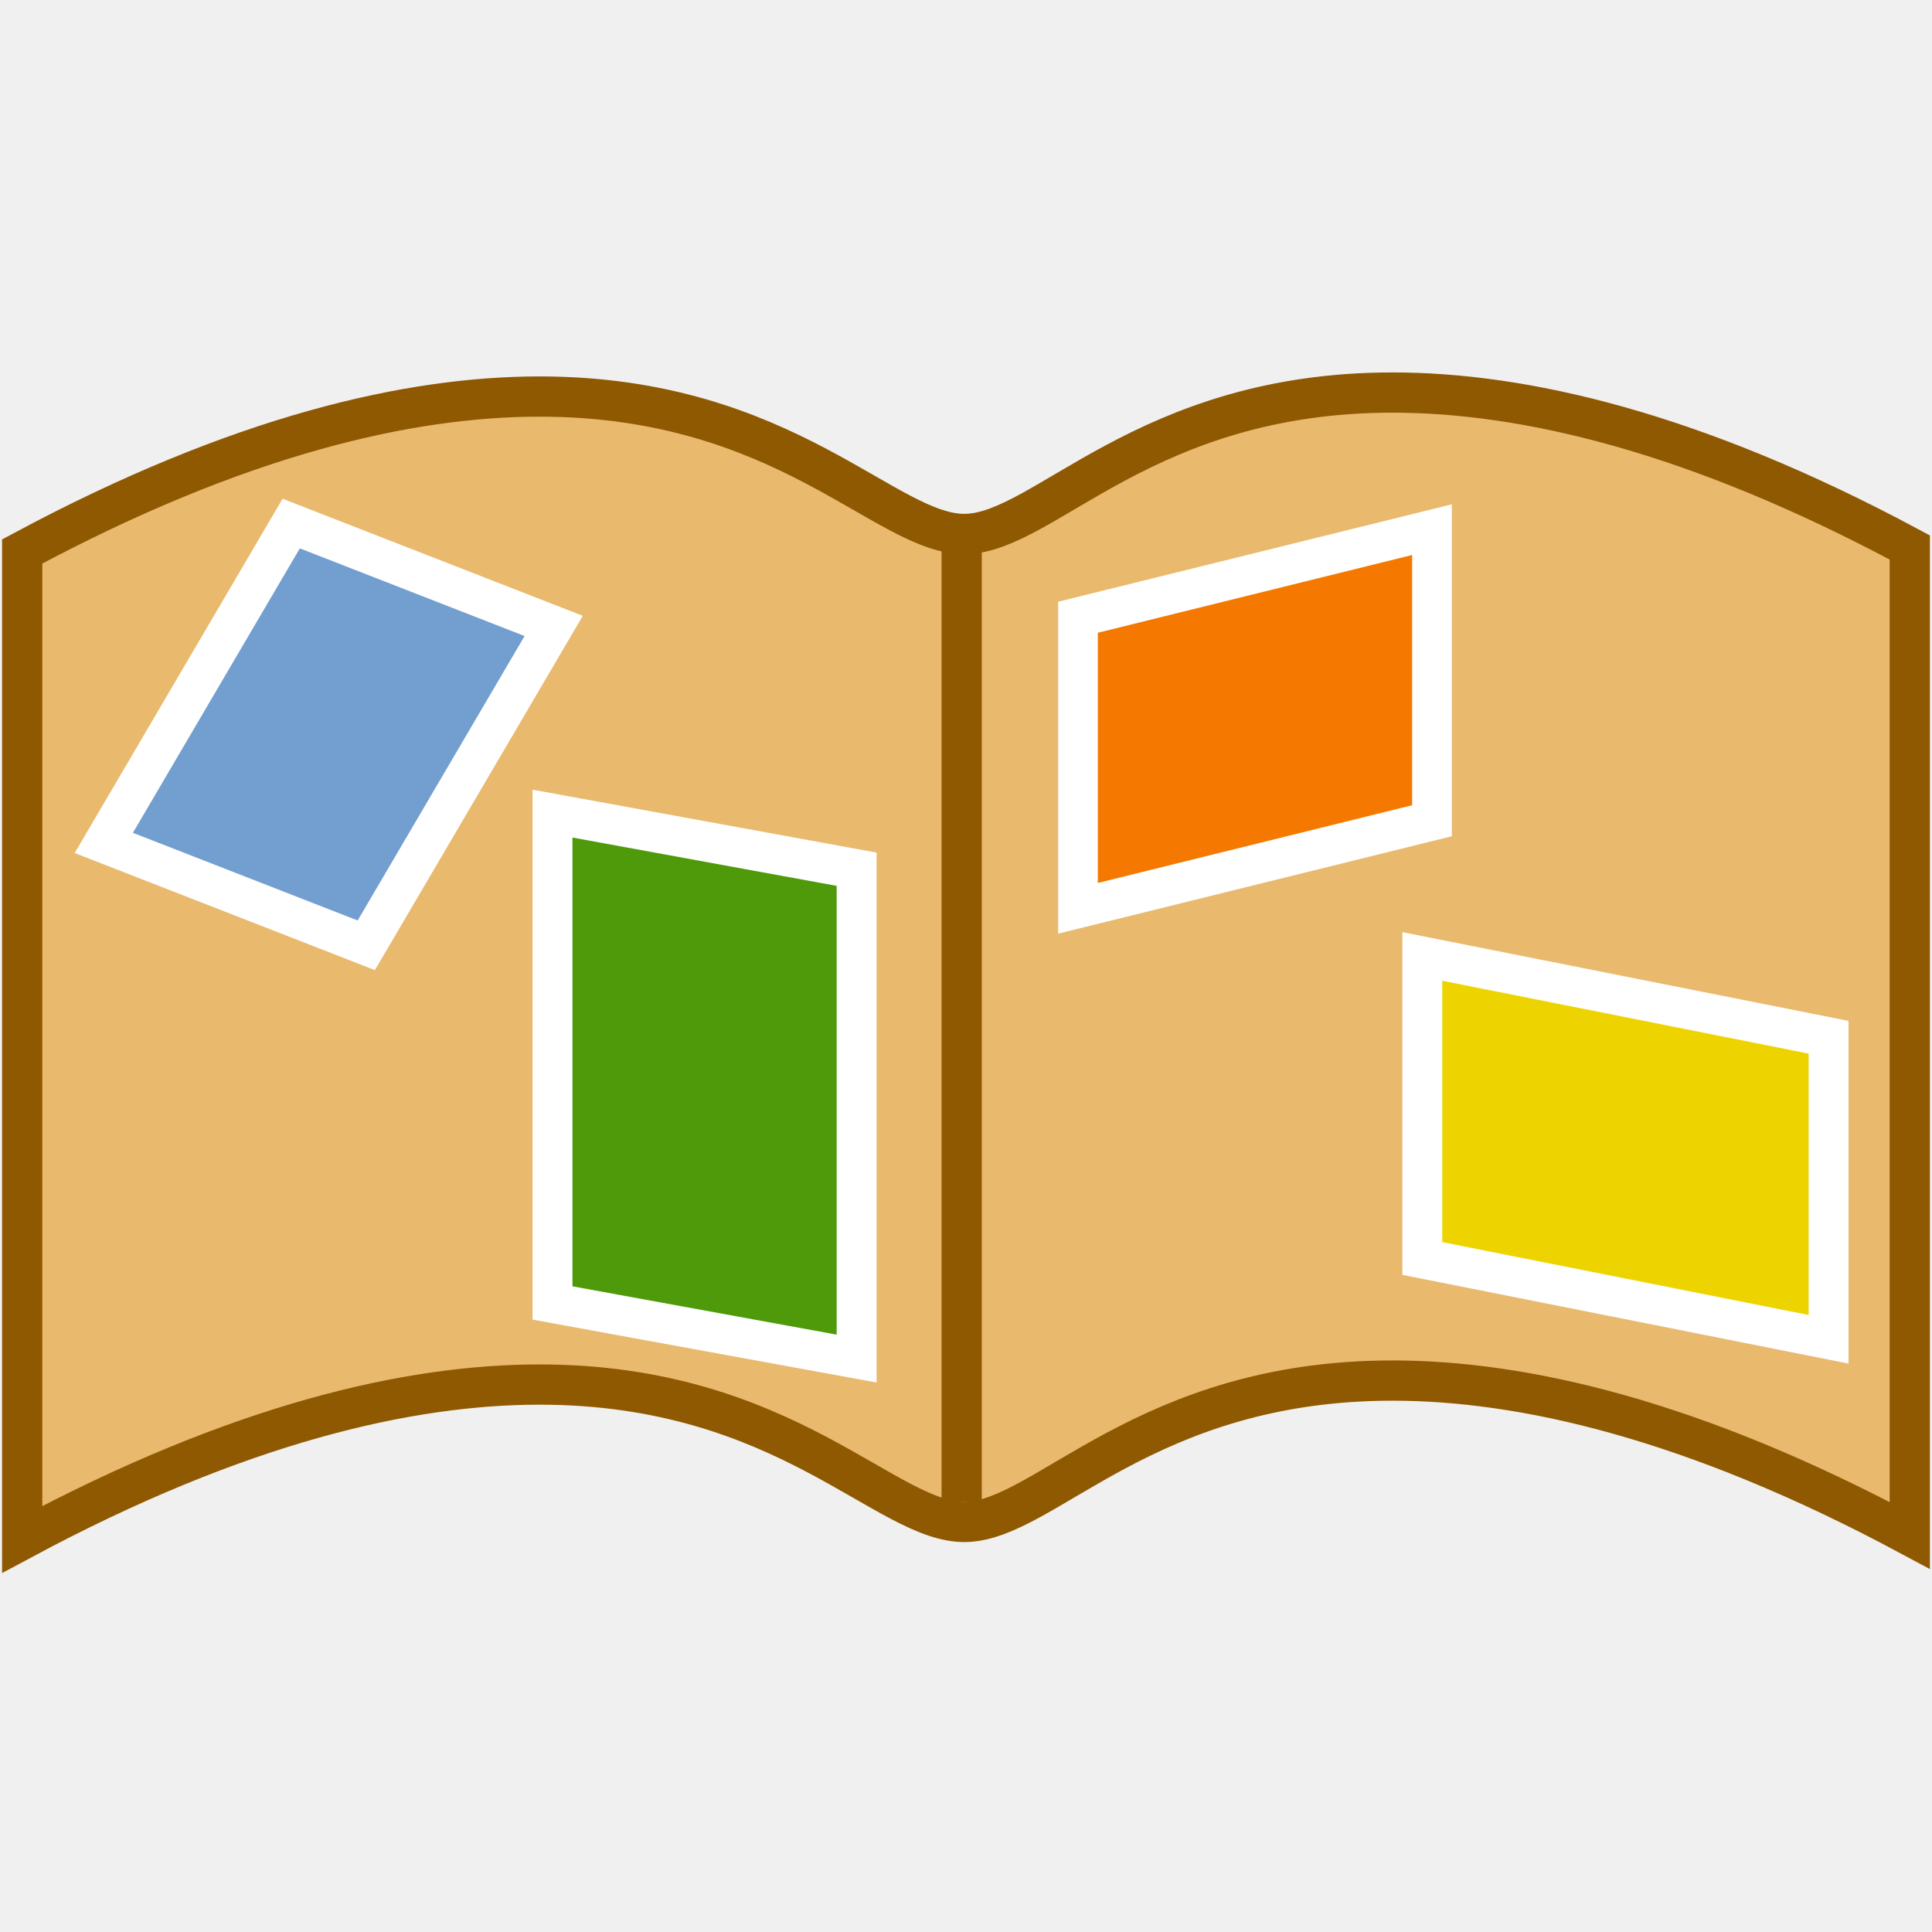
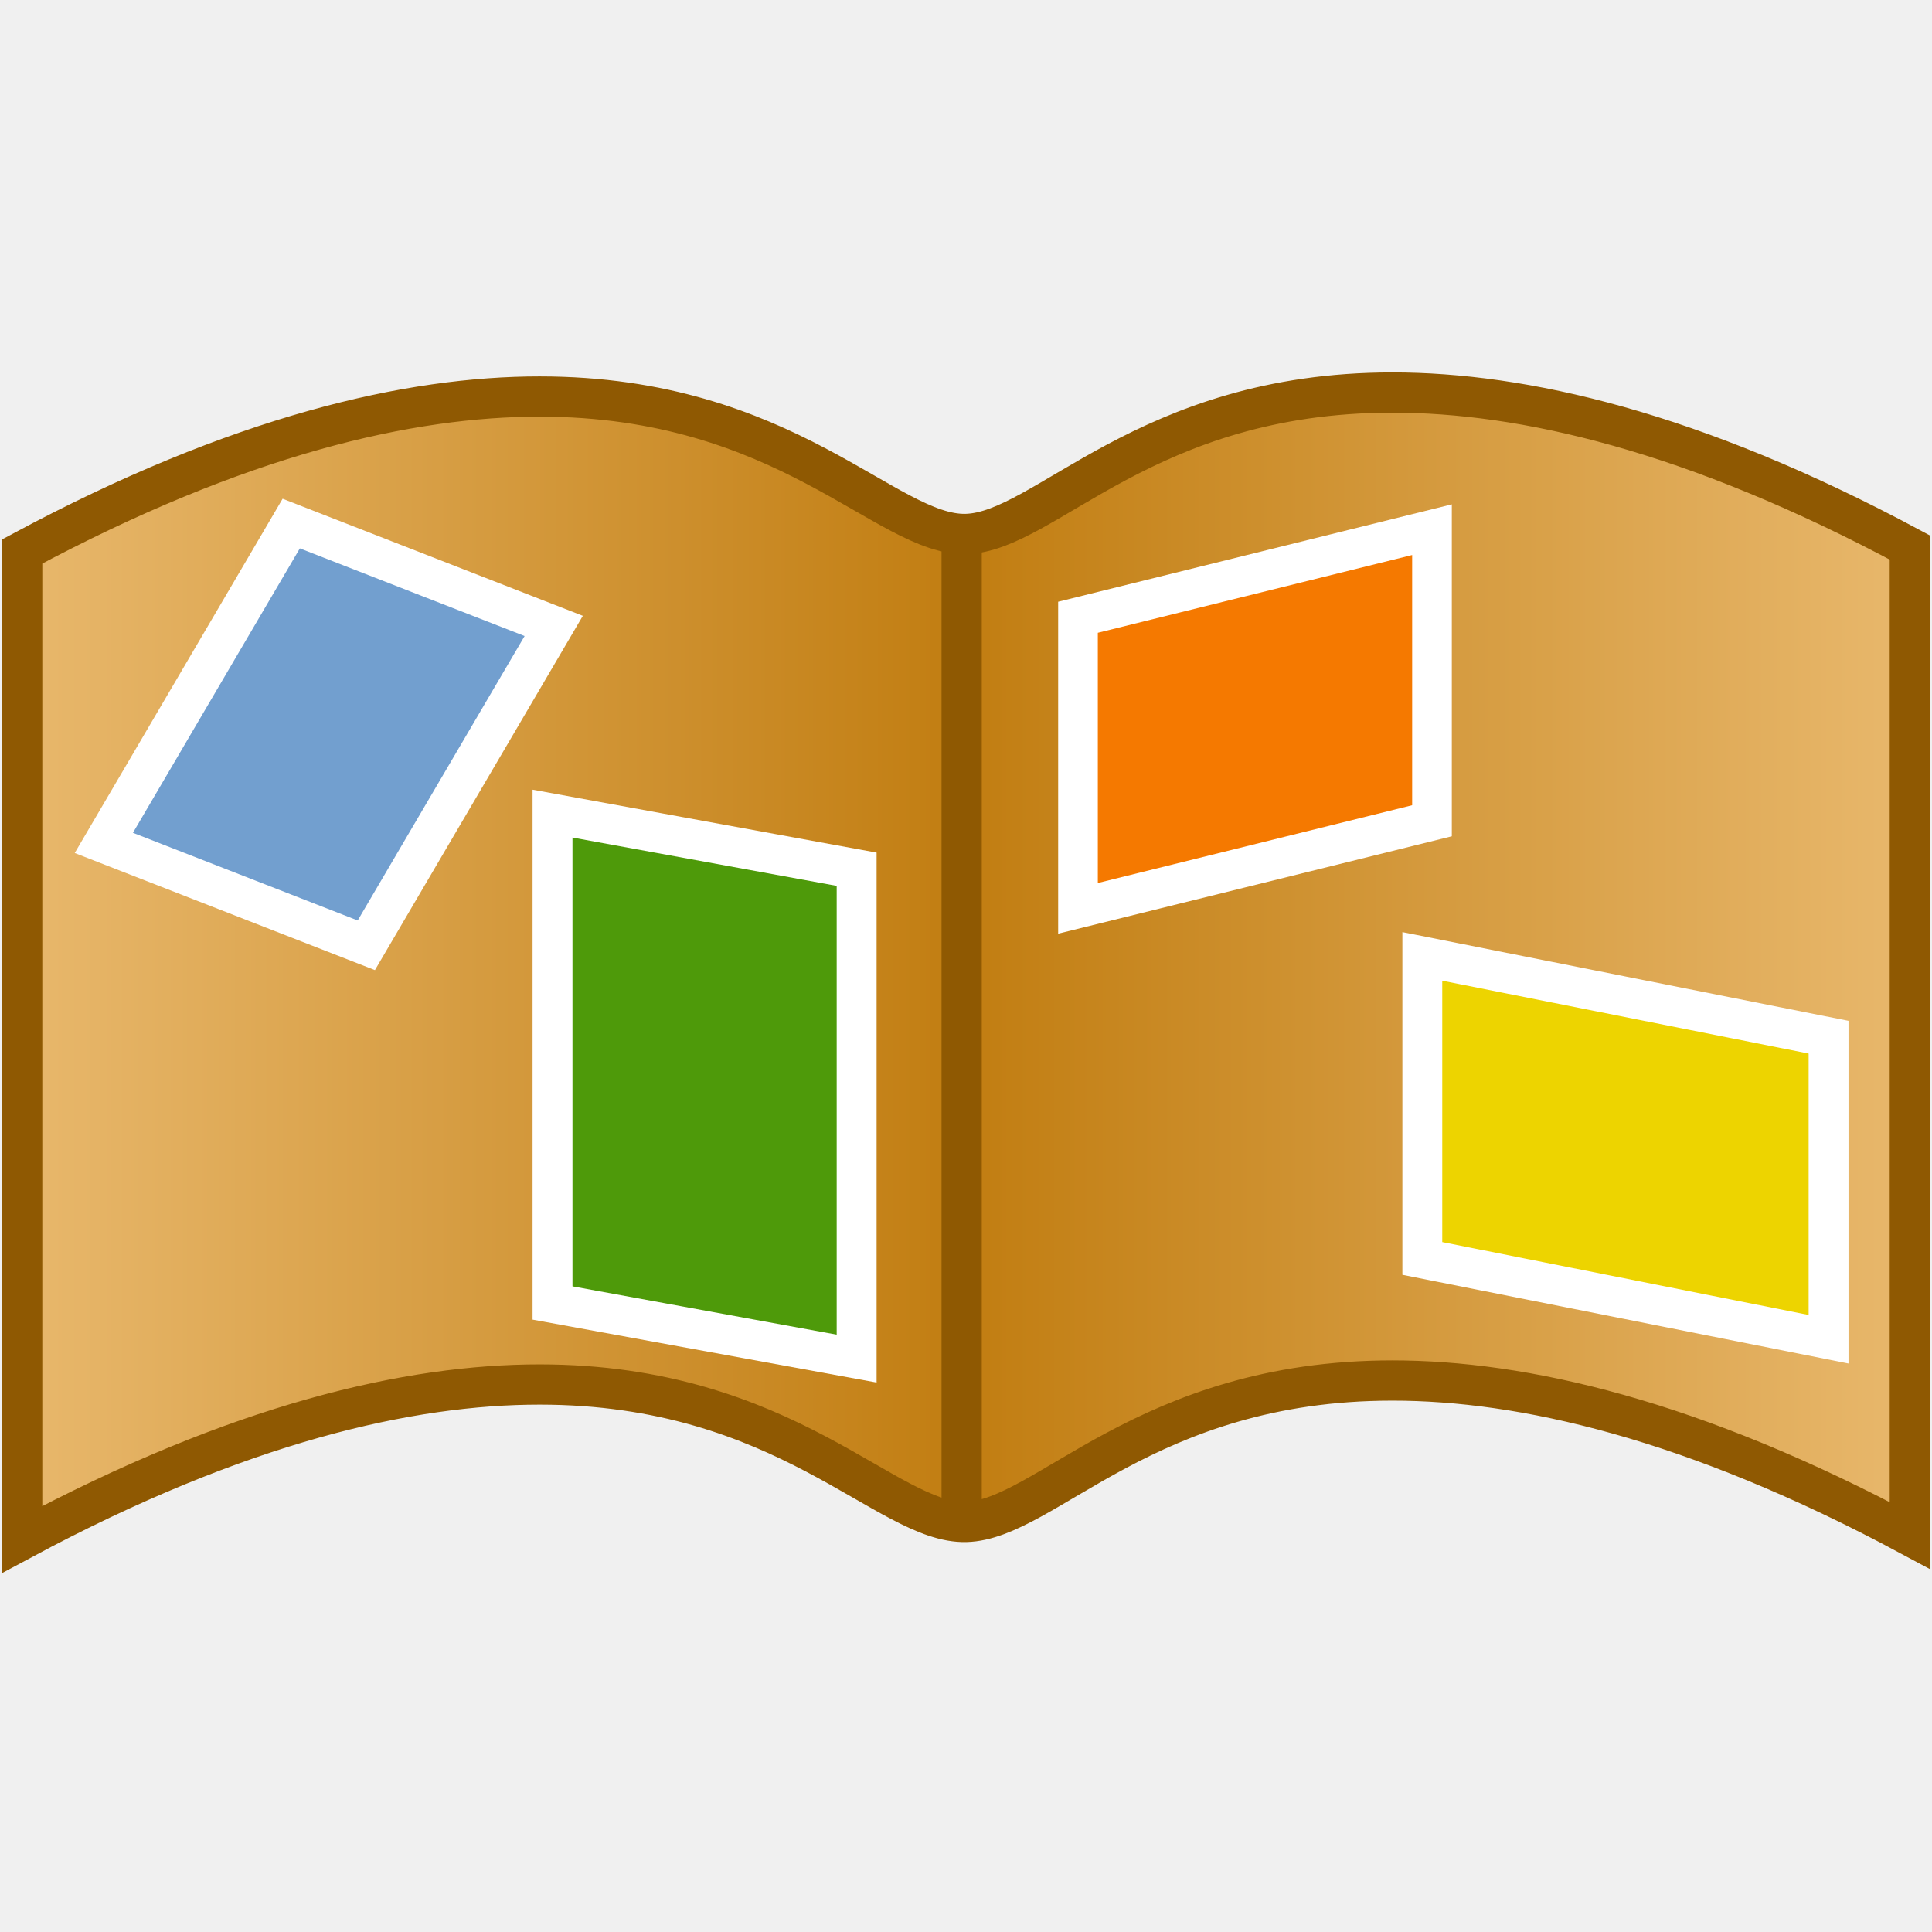
- <svg xmlns="http://www.w3.org/2000/svg" id="svg2" width="48" height="48" version="1.0">
-   <defs id="defs5" />
-   <g id="g7078" transform="translate(-77.12465,-424.9832)">
-     <path id="path2167" d="M 124.573,438.585 L 124.573,463.131 C 119.168,460.231 114.939,459.283 111.719,459.283 C 105.572,459.283 103.096,462.746 101.125,462.795 C 99.153,462.845 96.678,459.382 90.53,459.382 C 87.31,459.382 83.081,460.33 77.676,463.23 L 77.676,438.684 C 83.081,435.783 87.31,434.835 90.53,434.835 C 96.678,434.835 99.153,438.299 101.125,438.249 C 103.096,438.2 105.572,434.736 111.719,434.736 C 114.939,434.736 119.168,435.684 124.573,438.585 z " style="fill:#e9b96e;fill-opacity:1;fill-rule:evenodd;stroke:#8f5902;stroke-width:1;stroke-linecap:butt;stroke-linejoin:miter;stroke-miterlimit:4;stroke-dasharray:none;stroke-opacity:1" />
-     <rect transform="matrix(0.9316459,0.3633675,-0.5061119,0.8624679,0,0)" y="382.207" x="298.181" height="9.2" width="7" id="rect3160" style="fill:#729fcf;fill-opacity:1;stroke:#ffffff;stroke-width:1.006;stroke-miterlimit:4;stroke-dasharray:none;stroke-opacity:1" />
-     <rect transform="matrix(0.9836874,0.1798865,0,1,0,0)" y="428.583" x="92.358" height="12.158" width="7.681" id="rect4131" style="fill:#4e9a0a;fill-opacity:1;stroke:#ffffff;stroke-width:1.008;stroke-miterlimit:4;stroke-dasharray:none;stroke-opacity:1" />
-     <rect transform="matrix(0.9707305,-0.2401712,0,1,0,0)" y="466.026" x="107.04" height="7.232" width="9.06" id="rect4133" style="fill:#f57900;fill-opacity:1;stroke:#ffffff;stroke-width:1.015;stroke-miterlimit:4;stroke-dasharray:none;stroke-opacity:1" />
-     <rect transform="matrix(0.9807924,0.1950546,0,1,0,0)" y="426.38" x="114.664" height="7.504" width="10.291" id="rect4135" style="fill:#edd400;fill-opacity:1;stroke:#ffffff;stroke-width:1.01;stroke-miterlimit:4;stroke-dasharray:none;stroke-opacity:1" />
-     <path id="path5124" d="M 101.017,438.136 L 101.017,462.298" style="fill:none;fill-rule:evenodd;stroke:#8f5902;stroke-width:1;stroke-linecap:butt;stroke-linejoin:miter;stroke-miterlimit:4;stroke-dasharray:none;stroke-opacity:1" />
+ <svg xmlns="http://www.w3.org/2000/svg" xmlns:xlink="http://www.w3.org/1999/xlink" id="svg2" width="48" height="48" version="1.0">
+   <defs id="defs5">
+     <linearGradient id="linearGradient3139">
+       <stop style="stop-color:#e9b96e;stop-opacity:1;" offset="0" id="stop3141" />
+       <stop id="stop3147" offset="0.5" style="stop-color:#c17d11;stop-opacity:1;" />
+       <stop style="stop-color:#e9b96e;stop-opacity:1;" offset="1" id="stop3143" />
+     </linearGradient>
+     <linearGradient xlink:href="#linearGradient3139" id="linearGradient3145" x1="0.051" y1="24" x2="47.949" y2="24" gradientUnits="userSpaceOnUse" spreadMethod="pad" />
+   </defs>
+   <g id="g3151">
+     <path id="path2167" d="M 47.449,13.602 L 47.449,38.148 C 42.043,35.248 37.814,34.299 34.594,34.299 C 28.447,34.299 25.972,37.763 24,37.812 C 22.028,37.862 19.553,34.398 13.406,34.398 C 10.186,34.398 5.957,35.347 0.551,38.247 L 0.551,13.701 C 5.957,10.8 10.186,9.852 13.406,9.852 C 19.553,9.852 22.028,13.315 24,13.266 C 25.972,13.216 28.447,9.753 34.594,9.753 C 37.814,9.753 42.043,10.701 47.449,13.602 z " style="fill:url(#linearGradient3145);fill-opacity:1.0;fill-rule:evenodd;stroke:#8f5902;stroke-width:1;stroke-linecap:butt;stroke-linejoin:miter;stroke-miterlimit:4;stroke-dasharray:none;stroke-opacity:1" />
+     <rect transform="matrix(0.9316459,0.3633675,-0.5061119,0.8624678,0,0)" y="9.61" x="12.987" height="9.2" width="7" id="rect3160" style="fill:#729fcf;fill-opacity:1;stroke:#ffffff;stroke-width:1.006;stroke-miterlimit:4;stroke-dasharray:none;stroke-opacity:1" />
+     <rect transform="matrix(0.9836874,0.1798865,0,1,0,0)" y="17.704" x="13.955" height="12.158" width="7.681" id="rect4131" style="fill:#4e9a0a;fill-opacity:1;stroke:#ffffff;stroke-width:1.008;stroke-miterlimit:4;stroke-dasharray:none;stroke-opacity:1" />
+     <rect transform="matrix(0.9707305,-0.2401712,0,1,0,0)" y="21.962" x="27.59" height="7.232" width="9.06" id="rect4133" style="fill:#f57900;fill-opacity:1;stroke:#ffffff;stroke-width:1.015;stroke-miterlimit:4;stroke-dasharray:none;stroke-opacity:1" />
+     <rect transform="matrix(0.9807924,0.1950546,0,1,0,0)" y="16.734" x="36.029" height="7.504" width="10.291" id="rect4135" style="fill:#edd400;fill-opacity:1;stroke:#ffffff;stroke-width:1.01;stroke-miterlimit:4;stroke-dasharray:none;stroke-opacity:1" />
+     <path id="path5124" d="M 23.892,13.153 L 23.892,37.315" style="fill:none;fill-rule:evenodd;stroke:#8f5902;stroke-width:1;stroke-linecap:butt;stroke-linejoin:miter;stroke-miterlimit:4;stroke-dasharray:none;stroke-opacity:1" />
  </g>
</svg>
